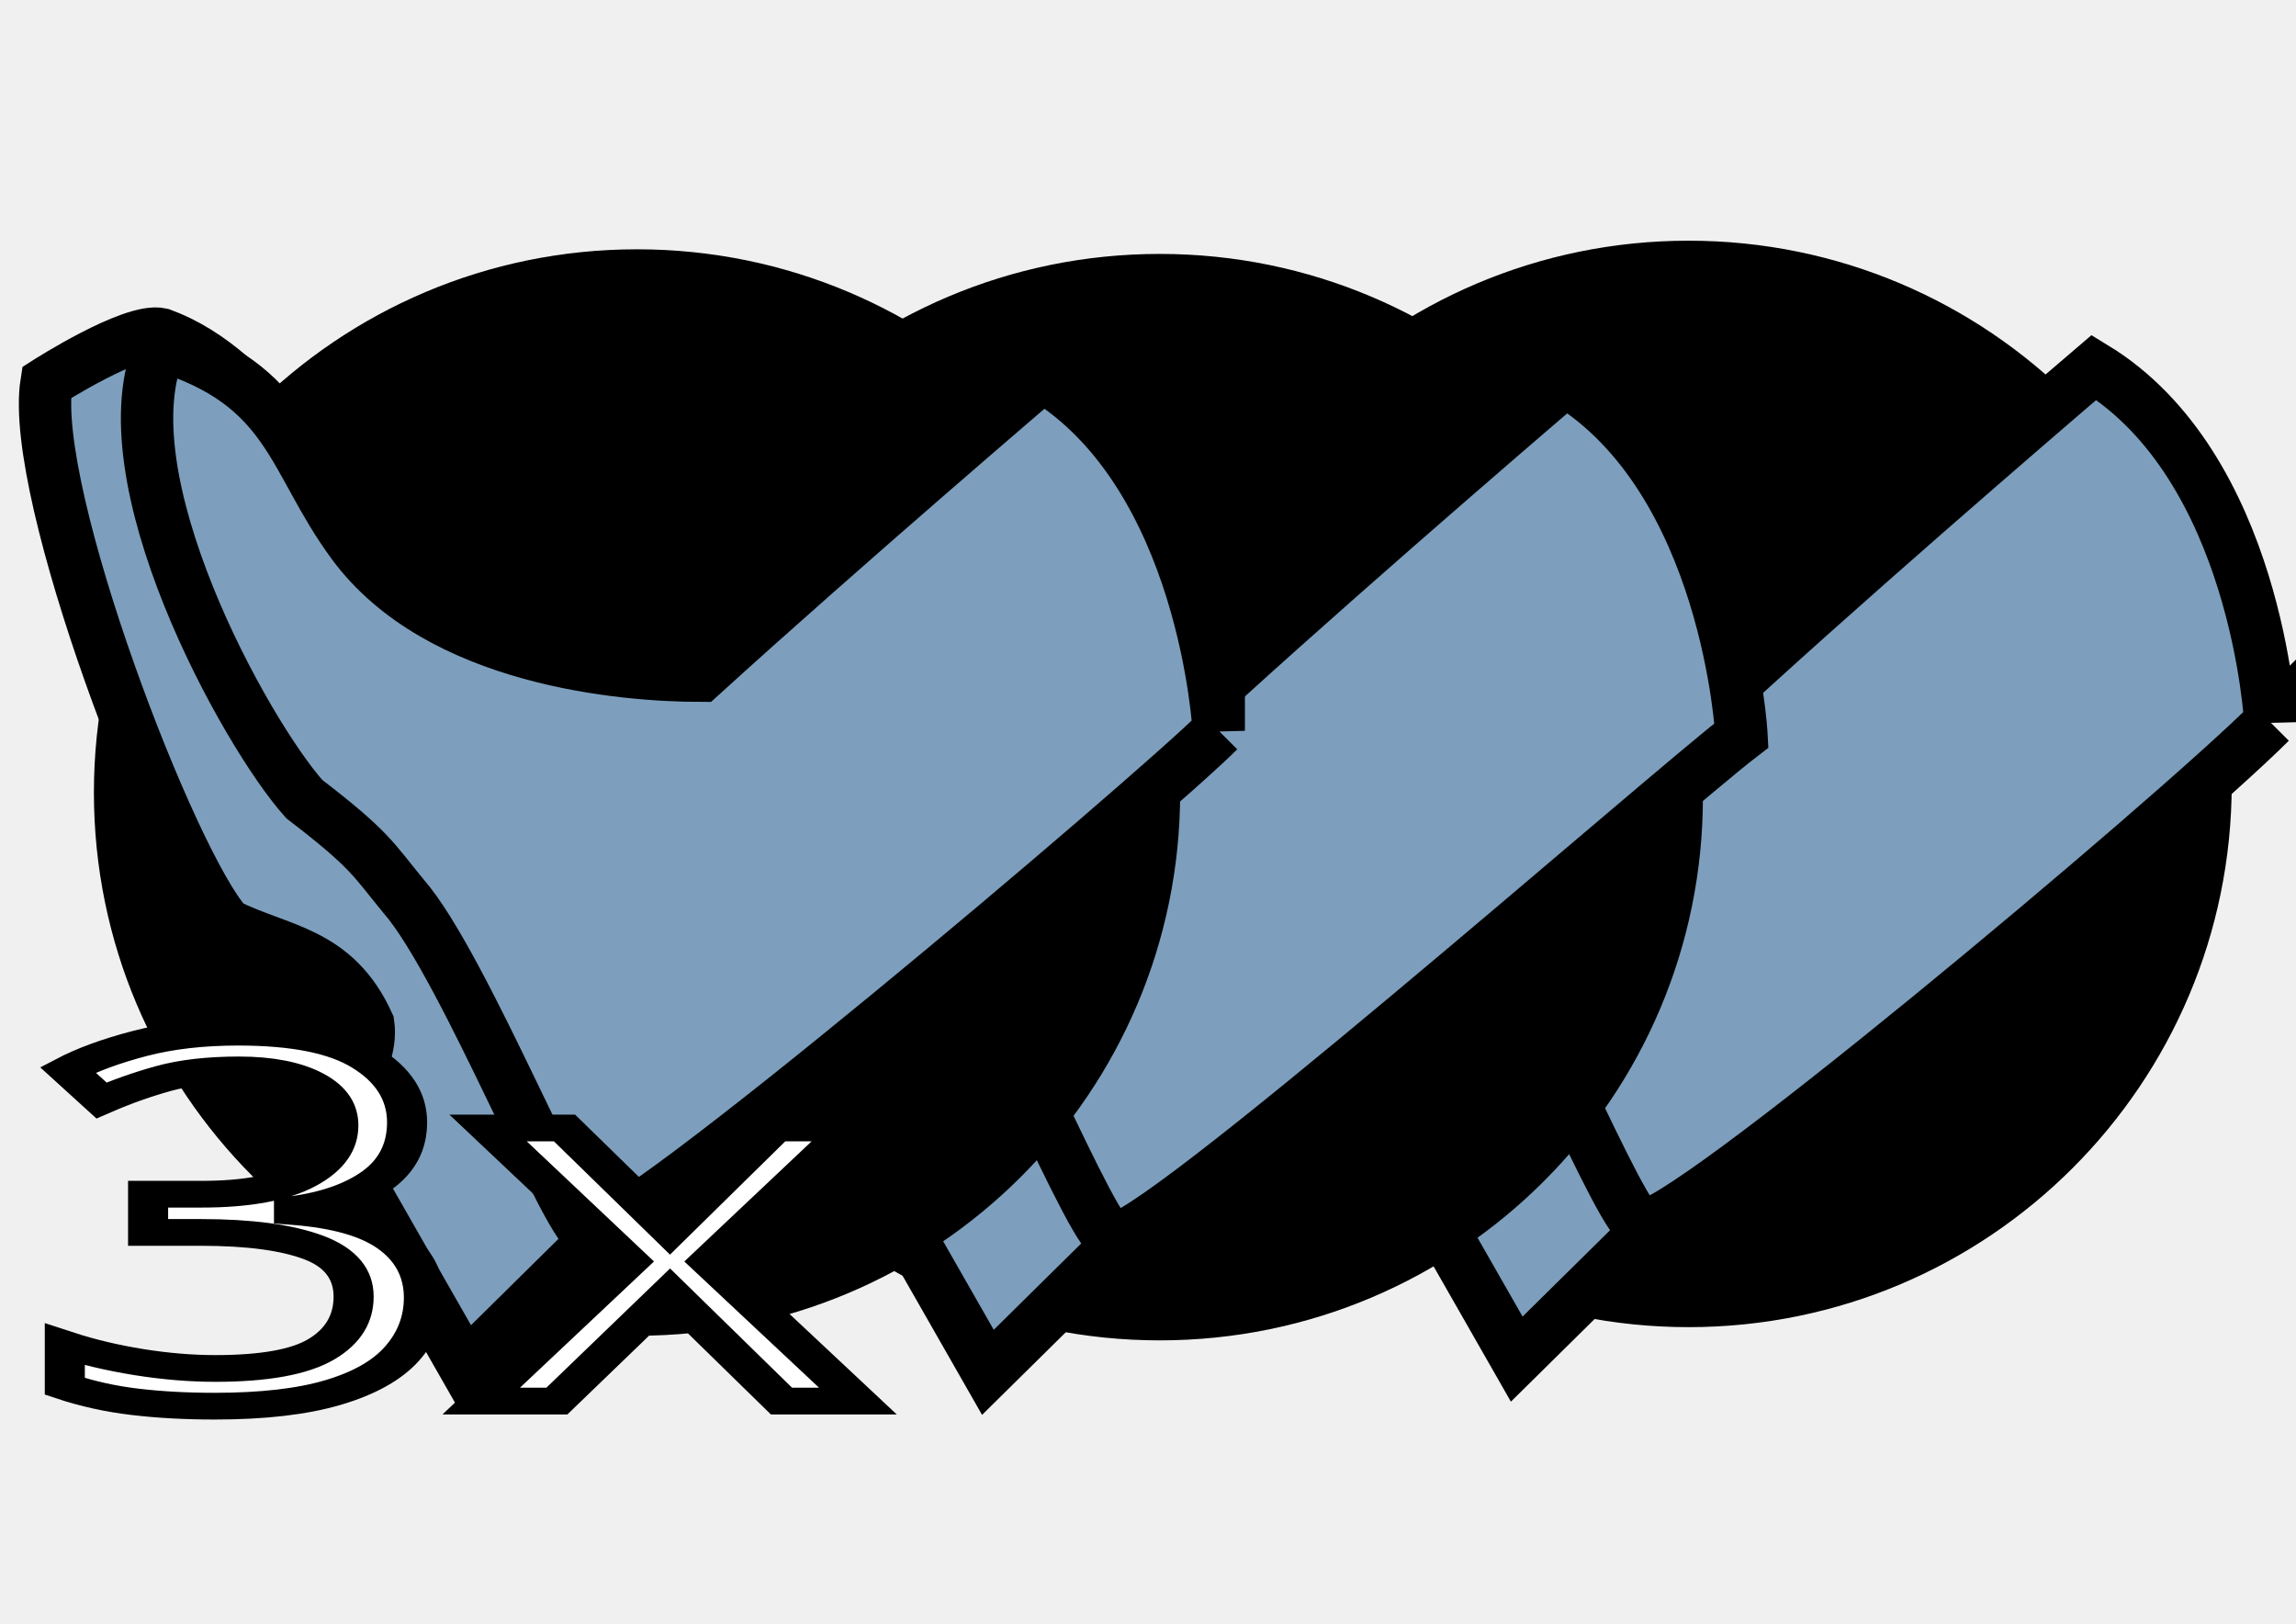
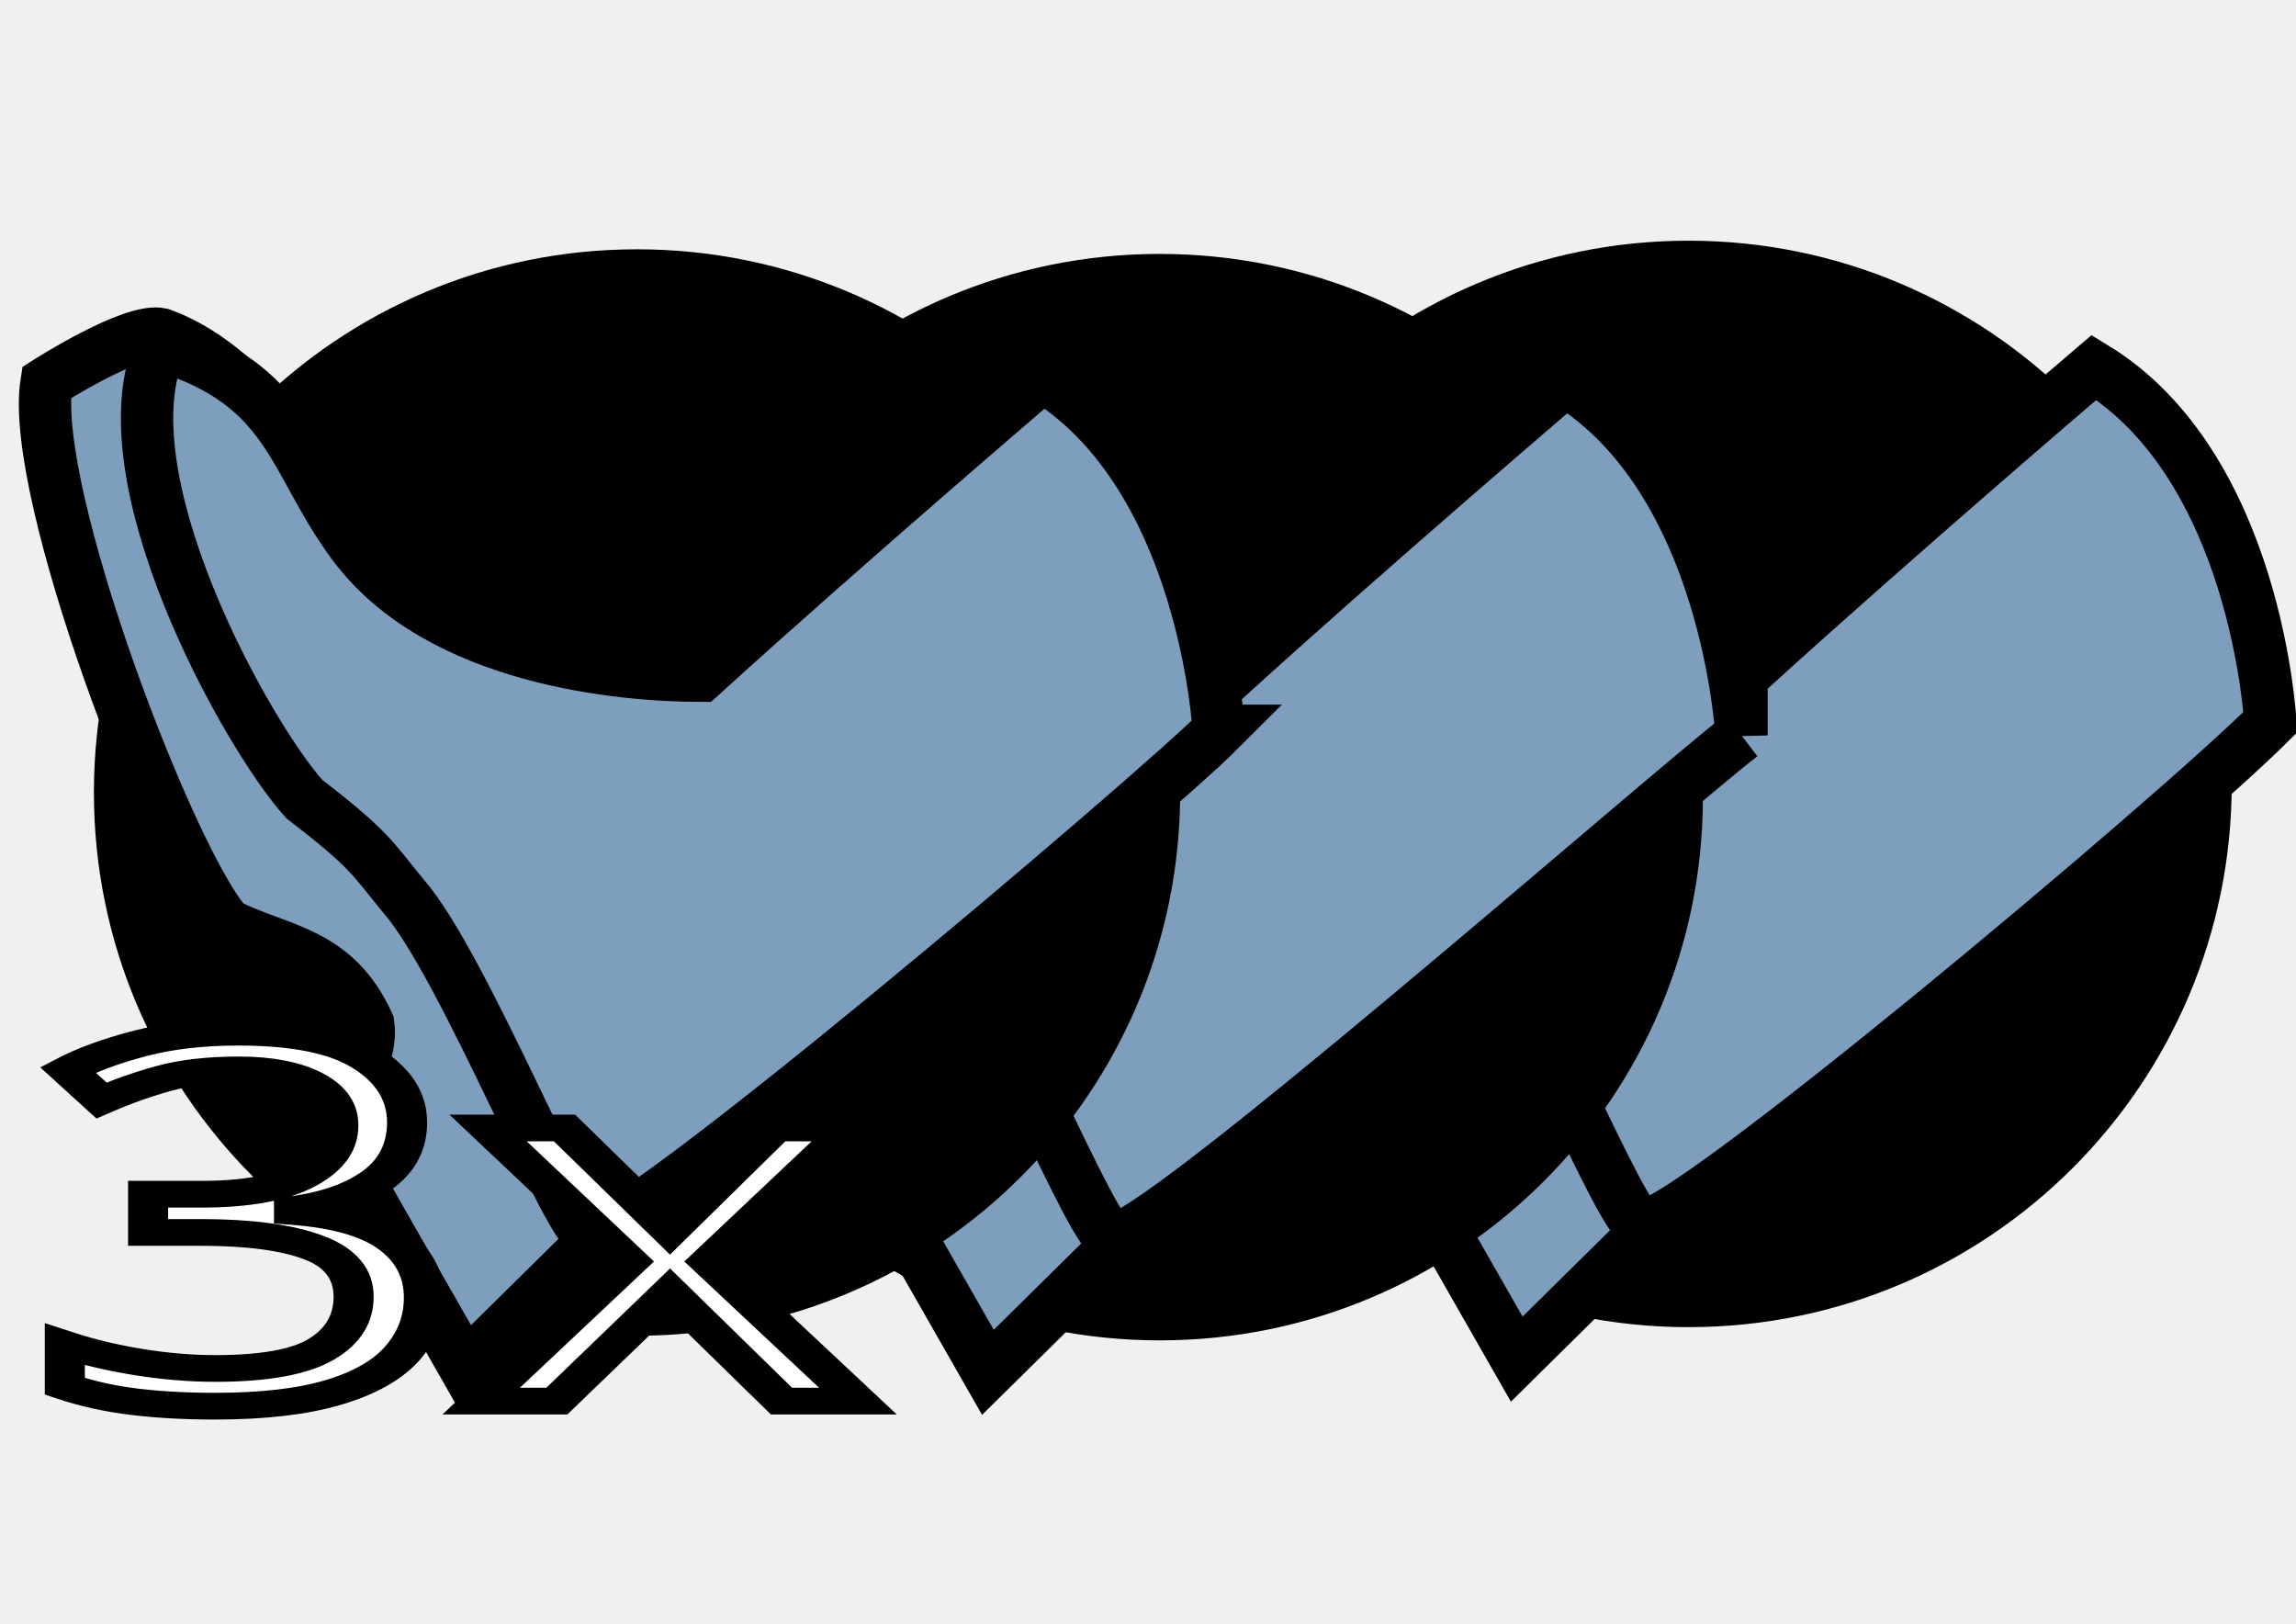
- <svg xmlns="http://www.w3.org/2000/svg" xmlns:ns1="http://www.openswatchbook.org/uri/2009/osb" width="67.9px" height="48px" viewBox="0 0 1052.362 744.094" id="svg2" version="1.1">
-   <defs id="defs4">
-     <linearGradient id="linearGradient4190" ns1:paint="solid">
-       <stop style="stop-color:#000000;stop-opacity:1;" offset="0" id="stop4192" />
-     </linearGradient>
-   </defs>
-   <g id="layer1" style="display:inline" transform="translate(0,-308.2677)" />
-   <g id="layer5" style="display:inline;opacity:1" transform="translate(0,-308.2677)">
-     <circle style="display:inline;opacity:1;fill:#000000;fill-rule:evenodd;stroke:#000000;stroke-width:0.972px;stroke-linecap:butt;stroke-linejoin:miter;stroke-opacity:1" id="path3336-2-9" cx="774.016" cy="667.59" r="248.511" />
-     <path style="display:inline;opacity:1;fill:#7d9fbd;fill-opacity:1;fill-rule:evenodd;stroke:#000000;stroke-width:24;stroke-linecap:butt;stroke-linejoin:miter;stroke-miterlimit:4;stroke-dasharray:none;stroke-opacity:1" d="m 771.996,855.478 -76.772,75.761 -64.65,-113.137 c 0,0 23.233,-24.244 20.203,-44.447 -15.152,-33.335 -64.65,-45.457 -64.65,-45.457 -25.254,-27.274 -90.914,-197.99 -82.832,-248.498 0,0 39.396,-25.254 52.528,-22.223 45.618,16.621 78.699,74.812 112.933,136.867 63.557,115.206 103.239,261.133 103.239,261.133 z" id="path4258-6-7" />
-     <path style="display:inline;opacity:1;fill:#7d9fbd;fill-opacity:1;fill-rule:evenodd;stroke:#000000;stroke-width:24;stroke-linecap:butt;stroke-linejoin:miter;stroke-miterlimit:4;stroke-dasharray:none;stroke-opacity:1" d="m 1040.696,639.306 c 0,0 -6.061,-117.178 -80.812,-162.635 0,0 -89.904,76.772 -156.574,137.381 -35.355,0 -120.208,-7.071 -159.604,-60.609 -28.284,-38.386 -28.284,-72.731 -87.883,-90.914 -27.172,59.124 38.85,178.237 65.66,208.091 30.305,23.234 31.315,27.274 45.457,44.447 28.284,32.325 77.782,158.594 85.863,154.553 12.122,8.081 243.447,-185.868 287.893,-230.315 z" id="path4256-2-2" />
-     <circle style="display:inline;fill:#000000;fill-rule:evenodd;stroke:#000000;stroke-width:0.972px;stroke-linecap:butt;stroke-linejoin:miter;stroke-opacity:1" id="path3336-2" cx="531.579" cy="673.651" r="248.511" />
-     <path style="display:inline;opacity:1;fill:#7d9fbd;fill-opacity:1;fill-rule:evenodd;stroke:#000000;stroke-width:24;stroke-linecap:butt;stroke-linejoin:miter;stroke-miterlimit:4;stroke-dasharray:none;stroke-opacity:1" d="M 529.559,861.539 452.787,937.301 388.138,824.163 c 0,0 23.233,-24.244 20.203,-44.447 -15.152,-33.335 -64.65,-45.457 -64.65,-45.457 -25.254,-27.274 -90.914,-197.99 -82.832,-248.498 0,0 39.396,-25.254 52.528,-22.223 45.618,16.621 78.699,74.812 112.933,136.867 63.557,115.206 103.239,261.133 103.239,261.133 z" id="path4258-6" />
-     <path style="display:inline;opacity:1;fill:#7d9fbd;fill-opacity:1;fill-rule:evenodd;stroke:#000000;stroke-width:24;stroke-linecap:butt;stroke-linejoin:miter;stroke-miterlimit:4;stroke-dasharray:none;stroke-opacity:1" d="m 798.259,645.366 c 0,0 -6.061,-117.178 -80.812,-162.635 0,0 -89.904,76.772 -156.574,137.381 -35.355,0 -120.208,-7.071 -159.604,-60.609 -28.284,-38.386 -28.284,-72.731 -87.883,-90.914 -27.172,59.124 38.85,178.237 65.66,208.091 30.305,23.234 31.315,27.274 45.457,44.447 28.284,32.325 77.782,158.594 85.863,154.553 12.122,8.081 253.548,-204.051 287.893,-230.315 z" id="path4256-2" />
-     <circle style="display:inline;fill:#000000;fill-rule:evenodd;stroke:#000000;stroke-width:0.972px;stroke-linecap:butt;stroke-linejoin:miter;stroke-opacity:1" id="path3336" cx="291.934" cy="671.535" r="248.511" />
-     <path style="fill:#7d9fbd;fill-opacity:1;fill-rule:evenodd;stroke:#000000;stroke-width:24;stroke-linecap:butt;stroke-linejoin:miter;stroke-miterlimit:4;stroke-dasharray:none;stroke-opacity:1" d="M 289.914,859.423 213.142,935.185 148.492,822.047 c 0,0 23.233,-24.244 20.203,-44.447 -15.152,-33.335 -40.406,-33.335 -64.65,-45.457 -25.254,-27.274 -90.914,-197.99 -82.833,-248.498 0,0 39.396,-25.254 52.528,-22.223 45.618,16.621 78.699,74.812 112.933,136.867 63.557,115.206 103.239,261.133 103.239,261.133 z" id="path4258" />
-     <path style="fill:#7d9fbd;fill-opacity:1;fill-rule:evenodd;stroke:#000000;stroke-width:24;stroke-linecap:butt;stroke-linejoin:miter;stroke-miterlimit:4;stroke-dasharray:none;stroke-opacity:1" d="m 558.614,643.25 c 0,0 -6.061,-117.178 -80.812,-162.635 0,0 -89.904,76.772 -156.574,137.381 -35.355,0 -120.208,-7.071 -159.604,-60.609 -28.284,-38.386 -28.284,-72.731 -87.883,-90.914 -27.172,59.124 38.85,178.237 65.66,208.091 30.305,23.234 31.315,27.274 45.457,44.447 28.284,32.325 77.782,158.594 85.863,154.553 12.122,8.081 257.589,-200.01 287.893,-230.315 z" id="path4256" />
-     <text xml:space="preserve" style="font-style:normal;font-weight:normal;font-size:38.136px;line-height:125%;font-family:sans-serif;letter-spacing:0px;word-spacing:0px;display:inline;opacity:1;fill:#000000;fill-opacity:1;stroke:none;stroke-width:15;stroke-linecap:butt;stroke-linejoin:miter;stroke-miterlimit:4;stroke-dasharray:none;stroke-opacity:1" x="11.301" y="1164.005" id="text4238" transform="scale(1.224656,0.8165561)">
-       <tspan id="tspan4240" x="11.301" y="1164.005" style="font-style:normal;font-variant:normal;font-weight:normal;font-stretch:condensed;font-size:286.022px;font-family:Impact;-inkscape-font-specification:'Impact Condensed';word-spacing:0px;writing-mode:lr-tb;fill:#ffffff;fill-opacity:1;stroke:#000000;stroke-width:15;stroke-miterlimit:4;stroke-dasharray:none;stroke-opacity:1">3x</tspan>
+ <svg xmlns="http://www.w3.org/2000/svg" width="67.9" height="48" viewBox="0 0 1052.362 744.094">
+   <g transform="translate(0 -308.268)">
+     <circle cx="774.016" cy="667.59" r="248.511" fill-rule="evenodd" stroke="#000" stroke-width=".972" />
+     <path d="M771.995 855.478l-76.772 75.761-64.65-113.137s23.233-24.244 20.203-44.447c-15.152-33.335-64.65-45.457-64.65-45.457-25.254-27.274-90.914-197.99-82.832-248.498 0 0 39.396-25.254 52.528-22.223 45.618 16.621 78.698 74.812 112.933 136.867 63.557 115.206 103.24 261.133 103.24 261.133z" fill="#7d9fbd" fill-rule="evenodd" stroke="#000" stroke-width="24" />
+     <path d="M1040.696 639.306s-6.061-117.178-80.812-162.635c0 0-89.904 76.772-156.574 137.381-35.355 0-120.208-7.071-159.604-60.609-28.284-38.386-28.284-72.731-87.883-90.914-27.172 59.124 38.85 178.237 65.66 208.091 30.305 23.233 31.315 27.274 45.457 44.447 28.284 32.325 77.782 158.594 85.863 154.553 12.122 8.081 243.447-185.868 287.894-230.315z" fill="#7d9fbd" fill-rule="evenodd" stroke="#000" stroke-width="24" />
+     <circle cx="531.579" cy="673.651" r="248.511" fill-rule="evenodd" stroke="#000" stroke-width=".972" />
+     <path d="M529.559 861.539l-76.772 75.762-64.65-113.137s23.233-24.244 20.203-44.447c-15.152-33.335-64.65-45.457-64.65-45.457-25.254-27.274-90.914-197.99-82.832-248.497 0 0 39.396-25.254 52.528-22.223 45.618 16.621 78.699 74.812 112.933 136.867C489.877 715.611 529.559 861.539 529.559 861.539z" fill="#7d9fbd" fill-rule="evenodd" stroke="#000" stroke-width="24" />
+     <path d="M798.26 645.366s-6.061-117.178-80.812-162.635c0 0-89.904 76.772-156.574 137.381-35.355 0-120.208-7.071-159.604-60.609-28.284-38.386-28.284-72.731-87.883-90.914-27.172 59.124 38.85 178.237 65.66 208.091 30.305 23.233 31.315 27.274 45.457 44.447 28.284 32.325 77.782 158.594 85.863 154.553 12.122 8.081 253.548-204.051 287.894-230.315z" fill="#7d9fbd" fill-rule="evenodd" stroke="#000" stroke-width="24" />
+     <circle cx="291.934" cy="671.535" r="248.511" fill-rule="evenodd" stroke="#000" stroke-width=".972" />
+     <path d="M289.914 859.423l-76.772 75.761-64.65-113.137s23.233-24.244 20.203-44.447c-15.152-33.335-40.406-33.335-64.65-45.457C78.792 704.87 13.132 534.154 21.213 483.646c0 0 39.396-25.254 52.528-22.223 45.618 16.621 78.699 74.812 112.933 136.867C250.232 713.495 289.914 859.423 289.914 859.423z" fill="#7d9fbd" fill-rule="evenodd" stroke="#000" stroke-width="24" />
+     <path d="M558.614 643.25s-6.061-117.178-80.812-162.635c0 0-89.903 76.772-156.573 137.381-35.355 0-120.208-7.071-159.604-60.609-28.284-38.386-28.284-72.731-87.883-90.914-27.172 59.124 38.85 178.238 65.66 208.092 30.305 23.233 31.315 27.274 45.457 44.447 28.284 32.325 77.782 158.594 85.863 154.553 12.122 8.081 257.589-200.01 287.893-230.315z" fill="#7d9fbd" fill-rule="evenodd" stroke="#000" stroke-width="24" />
+     <text style="line-height:125%" x="11.301" y="1164.005" transform="scale(1.22466 .81656)" font-size="38.136" font-family="sans-serif" letter-spacing="0" word-spacing="0" stroke-width="15">
+       <tspan x="11.301" y="1164.005" style="-inkscape-font-specification:'Impact Condensed'" font-stretch="condensed" font-size="286.022" font-family="Impact" fill="#fff" stroke="#000">3x</tspan>
    </text>
  </g>
</svg>
